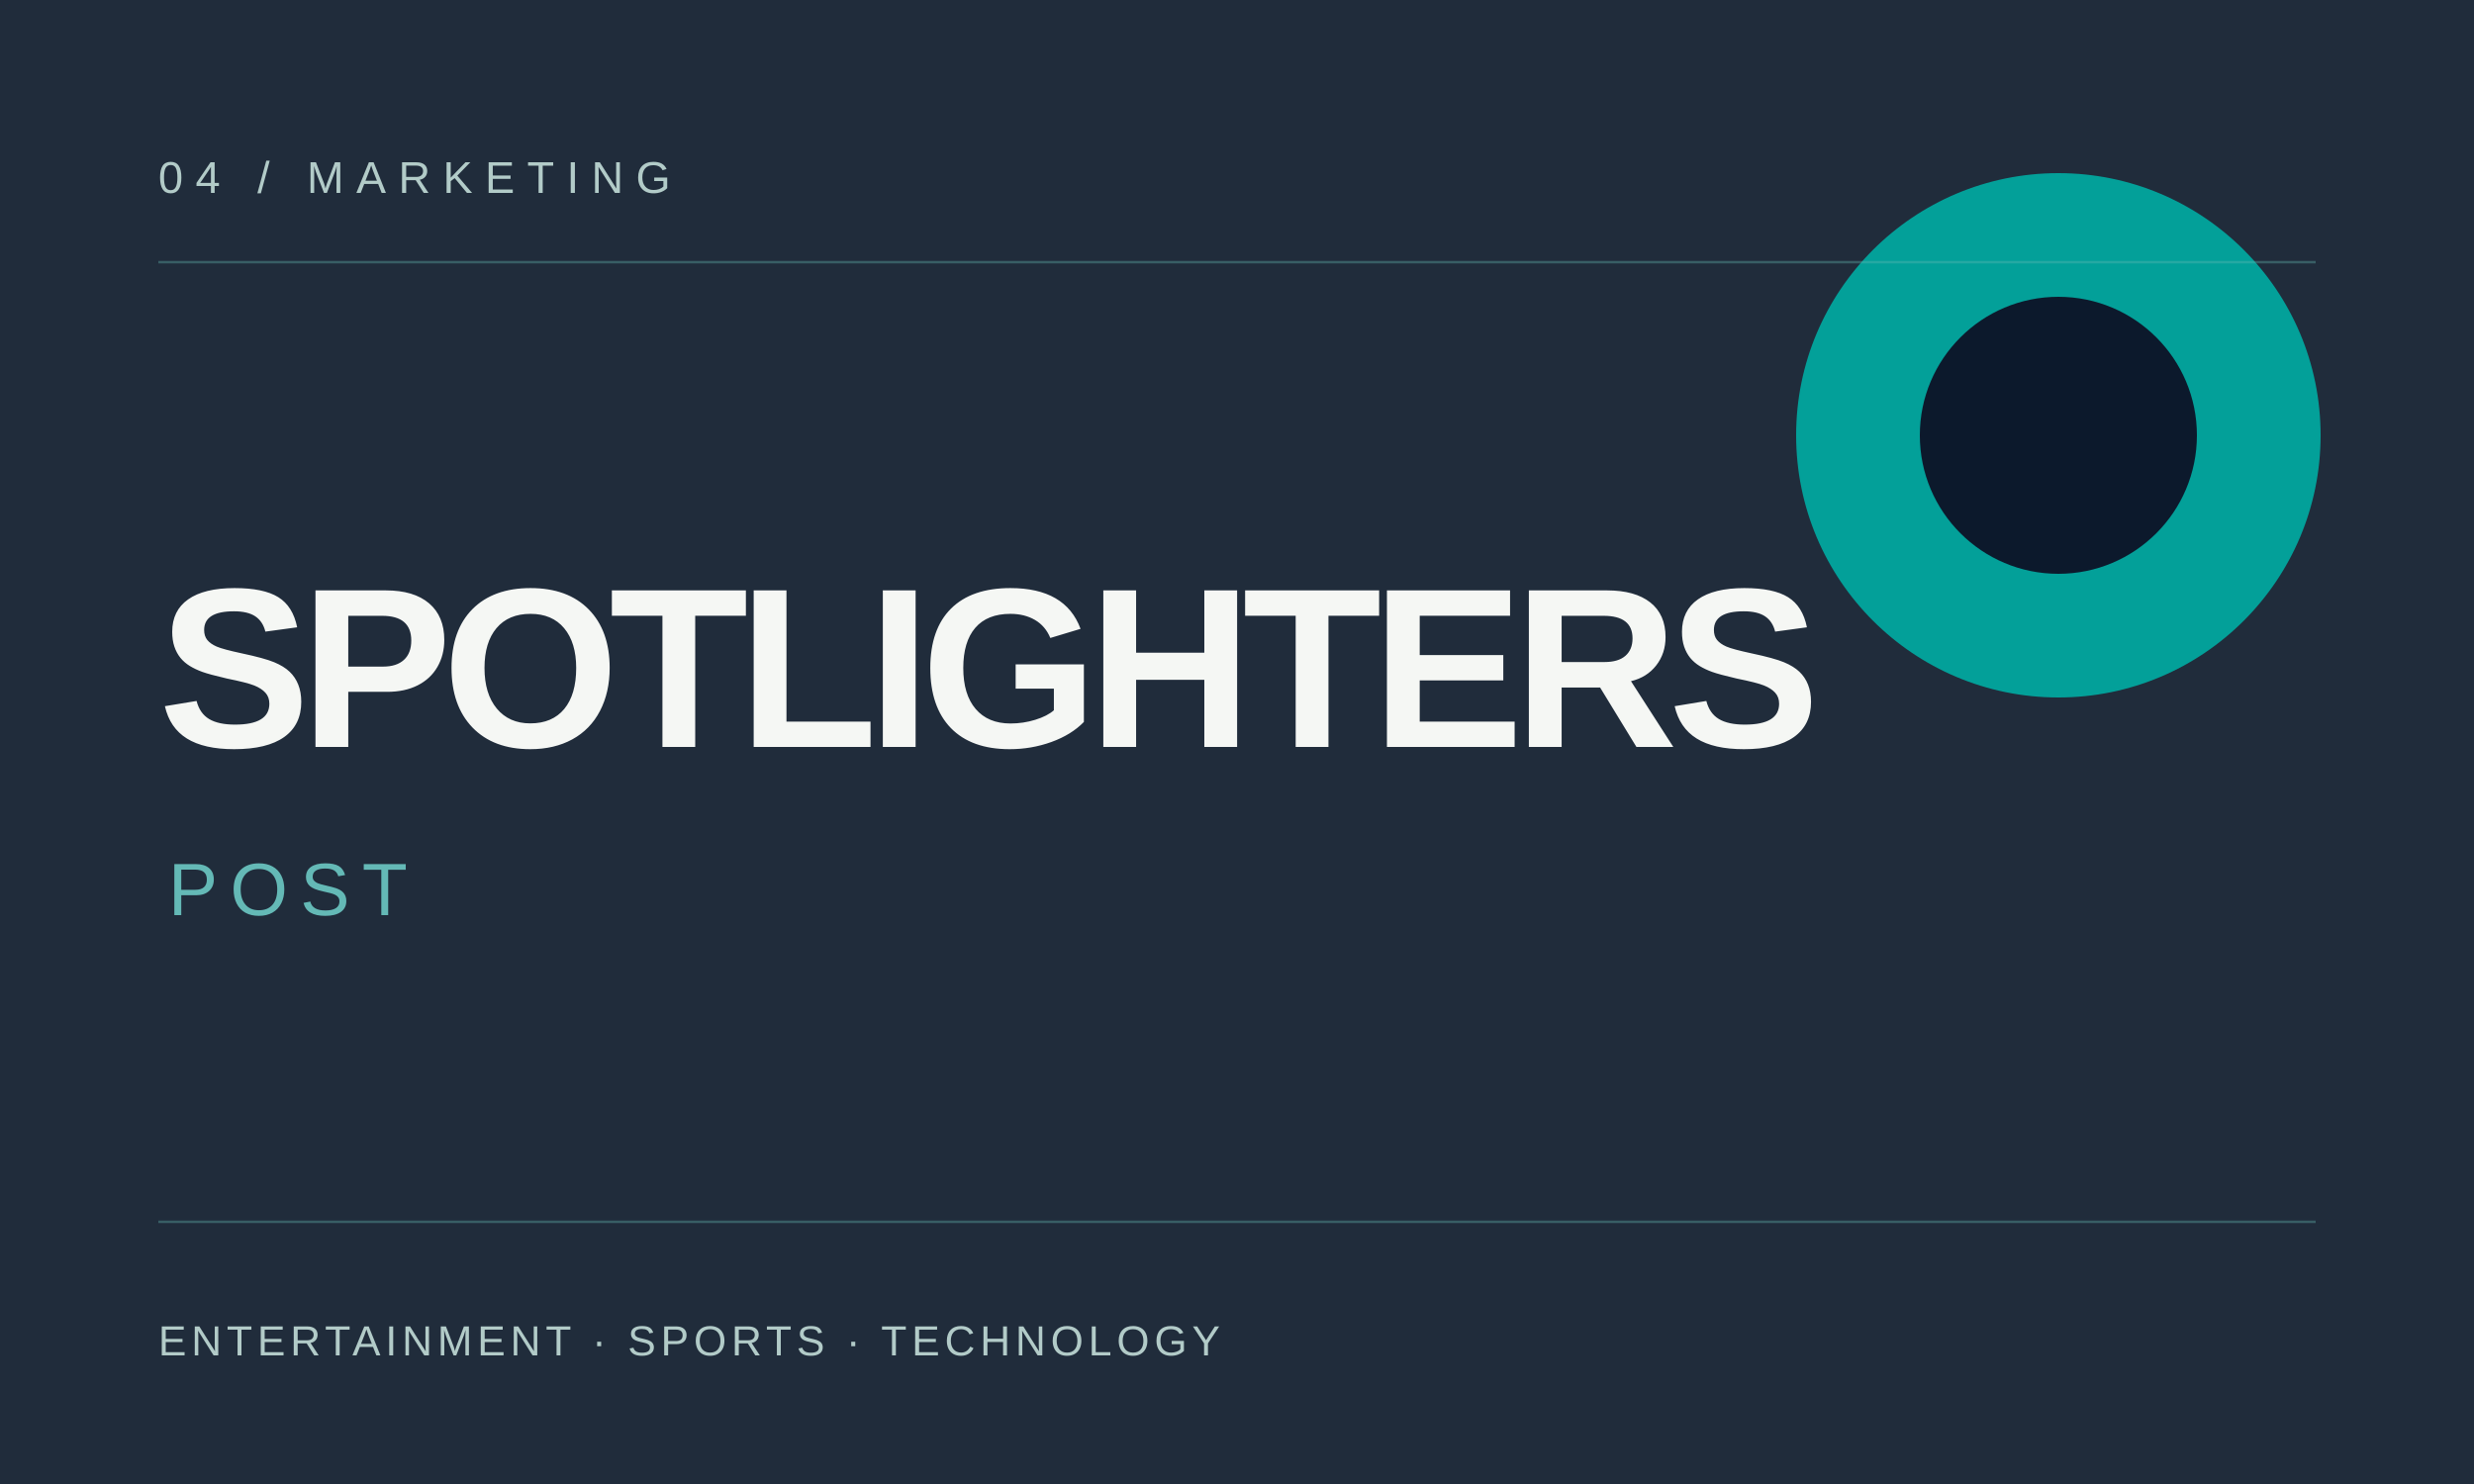
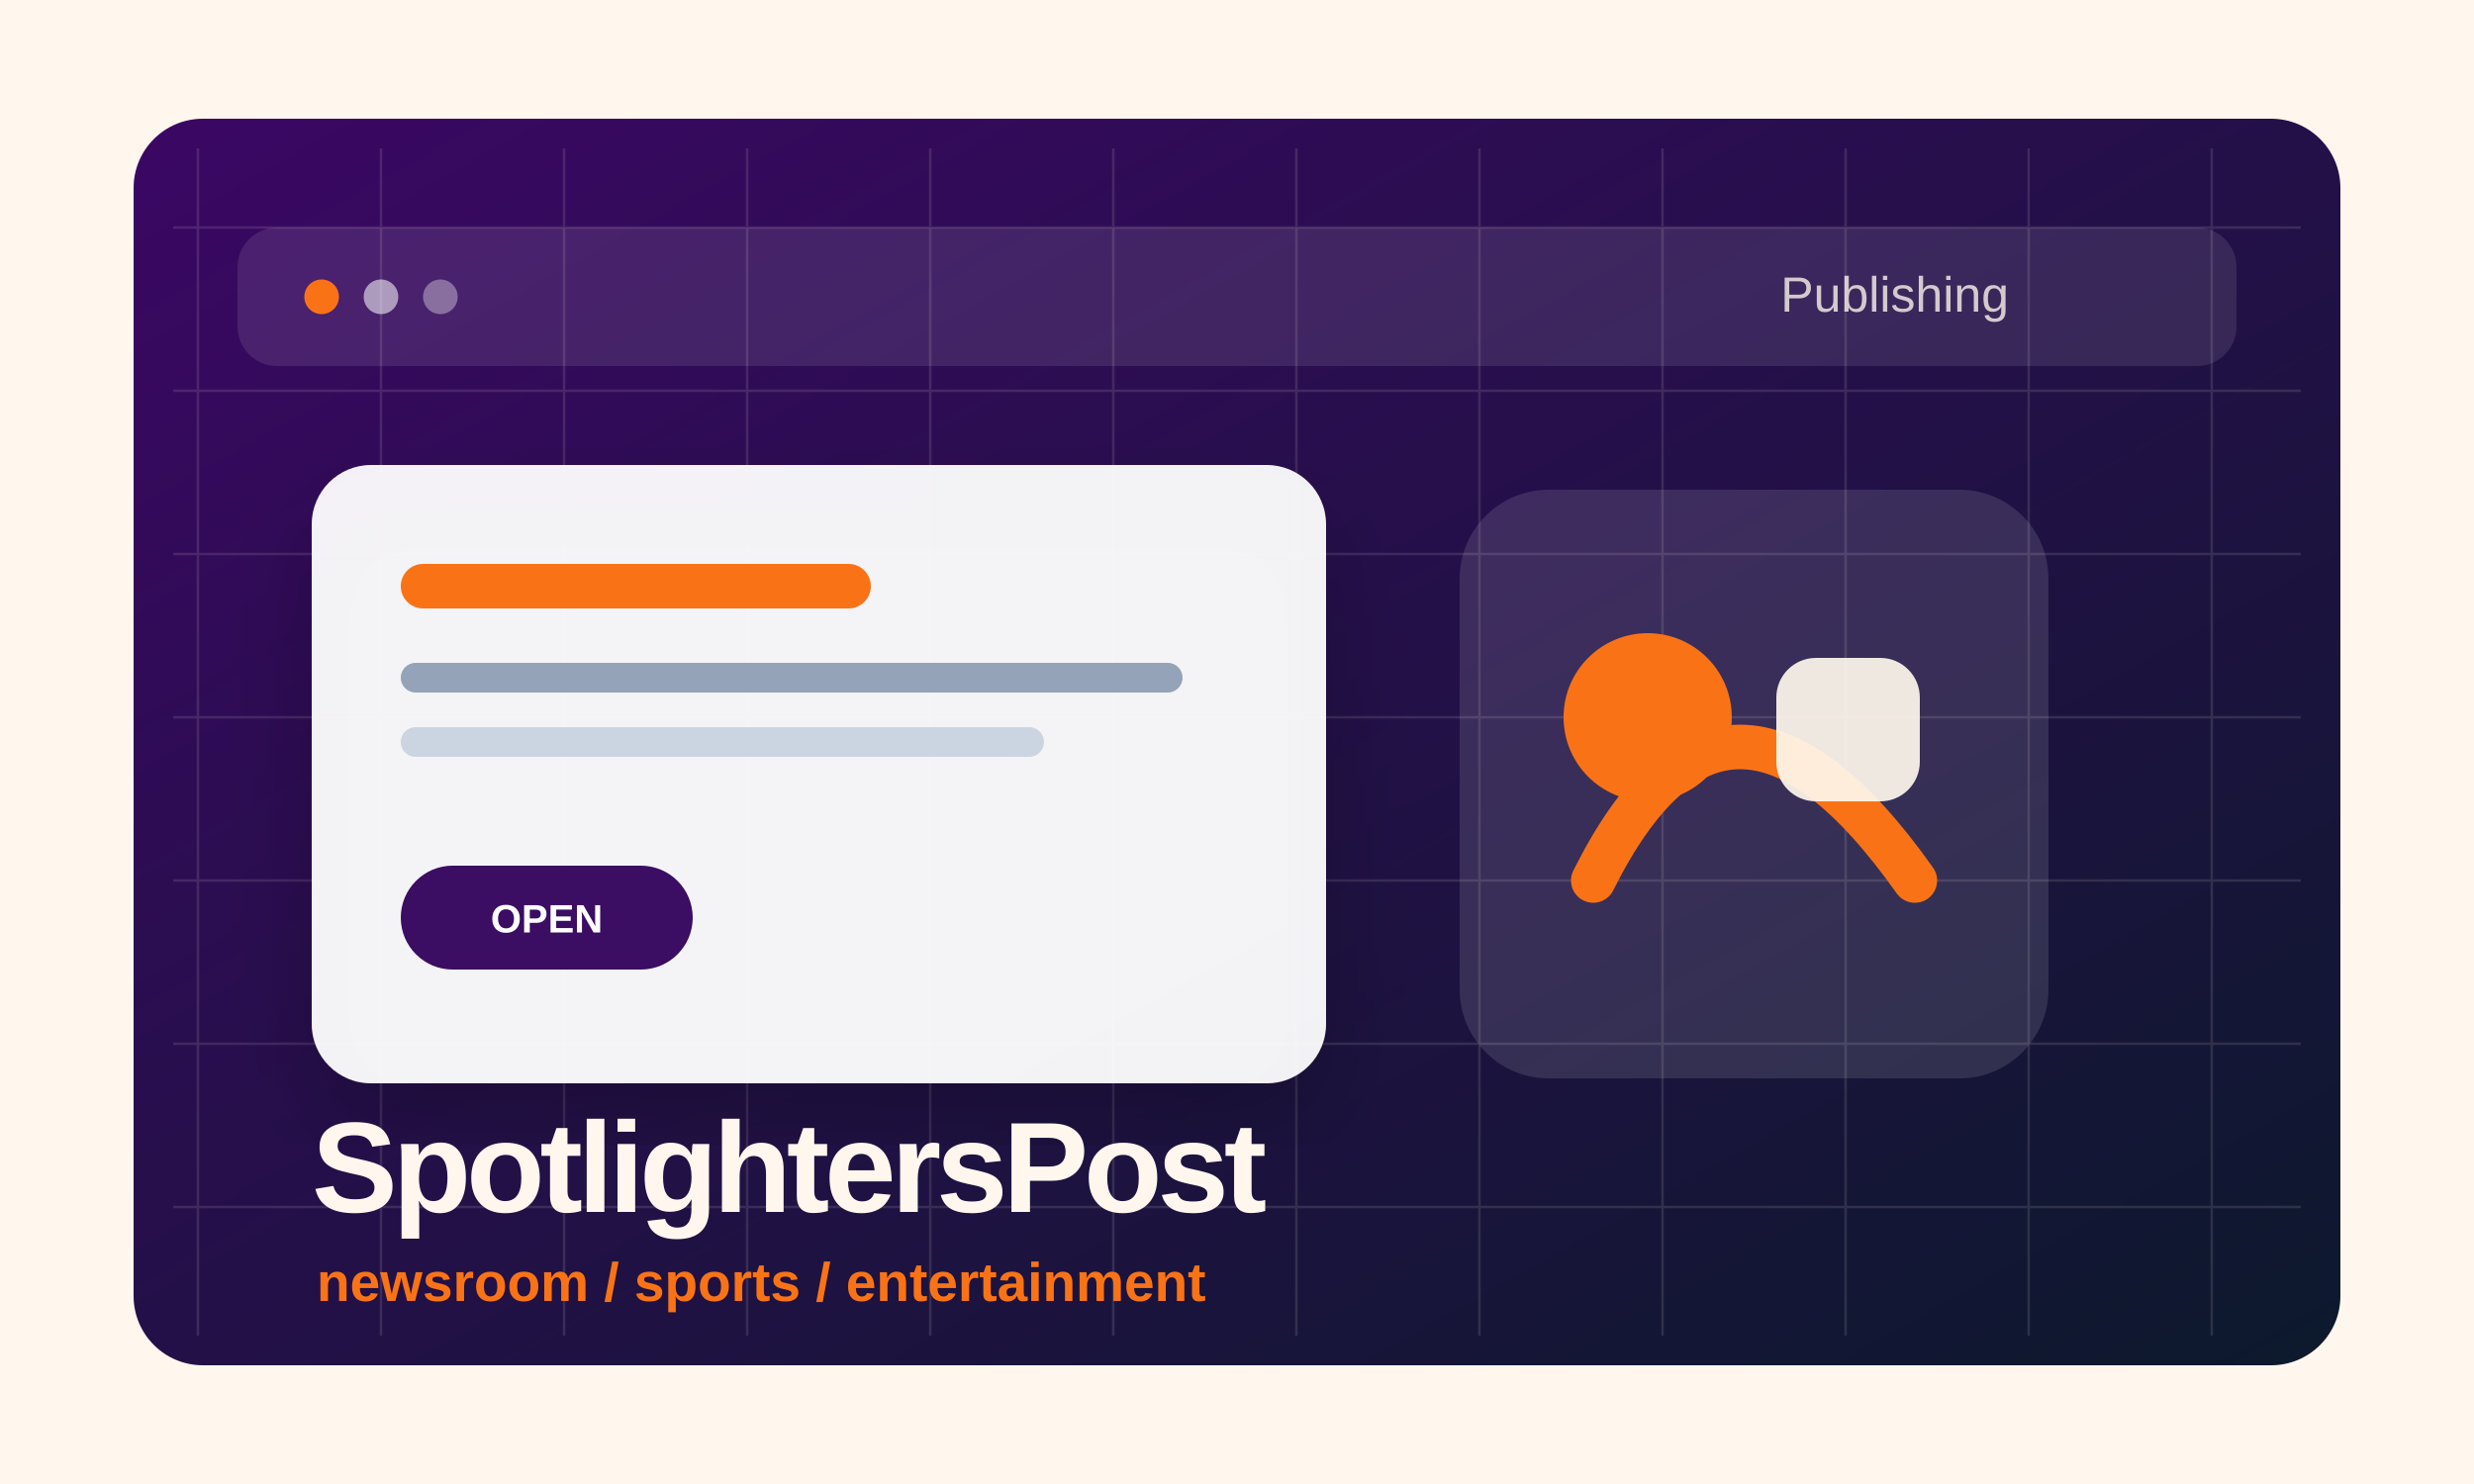
<svg xmlns="http://www.w3.org/2000/svg" viewBox="0 0 1000 600" role="img" aria-labelledby="title desc">
-   <rect width="1000" height="600" fill="#202c3b" />
-   <circle cx="832" cy="176" r="106" fill="#03a099" />
-   <circle cx="832" cy="176" r="56" fill="#0c192c" />
-   <path d="M64 106H936M64 494H936" stroke="#64b9b6" stroke-opacity=".35" />
-   <text x="64" y="78" fill="#b2cbc8" font-family="Arial, sans-serif" font-size="18" letter-spacing="5">04 / MARKETING</text>
-   <text x="64" y="302" fill="#f5f7f4" font-family="Arial, sans-serif" font-size="92" font-weight="700" letter-spacing="-4">SPOTLIGHTERS</text>
-   <text x="68" y="370" fill="#64b9b6" font-family="Arial, sans-serif" font-size="30" letter-spacing="5">POST</text>
-   <text x="64" y="548" fill="#b2cbc8" font-family="Arial, sans-serif" font-size="17" letter-spacing="2">ENTERTAINMENT · SPORTS · TECHNOLOGY</text>
+   <defs>
+     <linearGradient id="g" x1="0" y1="0" x2="1" y2="1">
+       <stop stop-color="#3b0764" />
+       <stop offset="1" stop-color="#0c192c" />
+     </linearGradient>
+     <filter id="s">
+       <feDropShadow dx="0" dy="18" stdDeviation="18" flood-opacity=".22" />
+     </filter>
+   </defs>
+   <rect width="1000" height="600" fill="#fff7ed" />
+   <rect x="54" y="48" width="892" height="504" rx="28" fill="url(#g)" />
+   <g opacity=".12" stroke="#fff7ed" stroke-width="1">
+     <path d="M80 60v480" />
+     <path d="M154 60v480" />
+     <path d="M228 60v480" />
+     <path d="M302 60v480" />
+     <path d="M376 60v480" />
+     <path d="M450 60v480" />
+     <path d="M524 60v480" />
+     <path d="M598 60v480" />
+     <path d="M672 60v480" />
+     <path d="M746 60v480" />
+     <path d="M820 60v480" />
+     <path d="M894 60v480" />
+     <path d="M70 92h860" />
+     <path d="M70 158h860" />
+     <path d="M70 224h860" />
+     <path d="M70 290h860" />
+     <path d="M70 356h860" />
+     <path d="M70 422h860" />
+     <path d="M70 488h860" />
+   </g>
+   <rect x="96" y="92" width="808" height="56" rx="16" fill="rgba(255,255,255,.1)" />
+   <circle cx="130" cy="120" r="7" fill="#f97316" />
+   <circle cx="154" cy="120" r="7" fill="rgba(255,255,255,.55)" />
+   <circle cx="178" cy="120" r="7" fill="rgba(255,255,255,.35)" />
+   <text x="812" y="126" text-anchor="end" fill="#fff7ed" font-family="Arial, sans-serif" font-size="20" opacity=".78">Publishing</text>
+   <g filter="url(#s)">
+     <rect x="126" y="188" width="410" height="250" rx="24" fill="rgba(255,255,255,.94)" />
+     <rect x="162" y="228" width="190" height="18" rx="9" fill="#f97316" />
+     <rect x="162" y="268" width="316" height="12" rx="6" fill="#94a3b8" />
+     <rect x="162" y="294" width="260" height="12" rx="6" fill="#cbd5e1" />
+     <rect x="162" y="350" width="118" height="42" rx="21" fill="#3b0764" />
+     <text x="221" y="377" text-anchor="middle" fill="white" font-family="Arial, sans-serif" font-size="16" font-weight="700">OPEN</text>
+   </g>
+   <g transform="translate(590 198)">
+     <rect width="238" height="238" rx="36" fill="rgba(255,255,255,.12)" />
+     <path d="M54 158c36-72 79-72 130 0" fill="none" stroke="#f97316" stroke-width="18" stroke-linecap="round" />
+     <circle cx="76" cy="92" r="34" fill="#f97316" />
+     <rect x="128" y="68" width="58" height="58" rx="16" fill="#fff7ed" opacity=".92" />
+   </g>
+   <text x="126" y="490" fill="#fff7ed" font-family="Arial, sans-serif" font-size="52" font-weight="800" letter-spacing="-2">SpotlightersPost</text>
+   <text x="128" y="526" fill="#f97316" font-family="Arial, sans-serif" font-size="22" font-weight="700">newsroom / sports / entertainment</text>
</svg>
